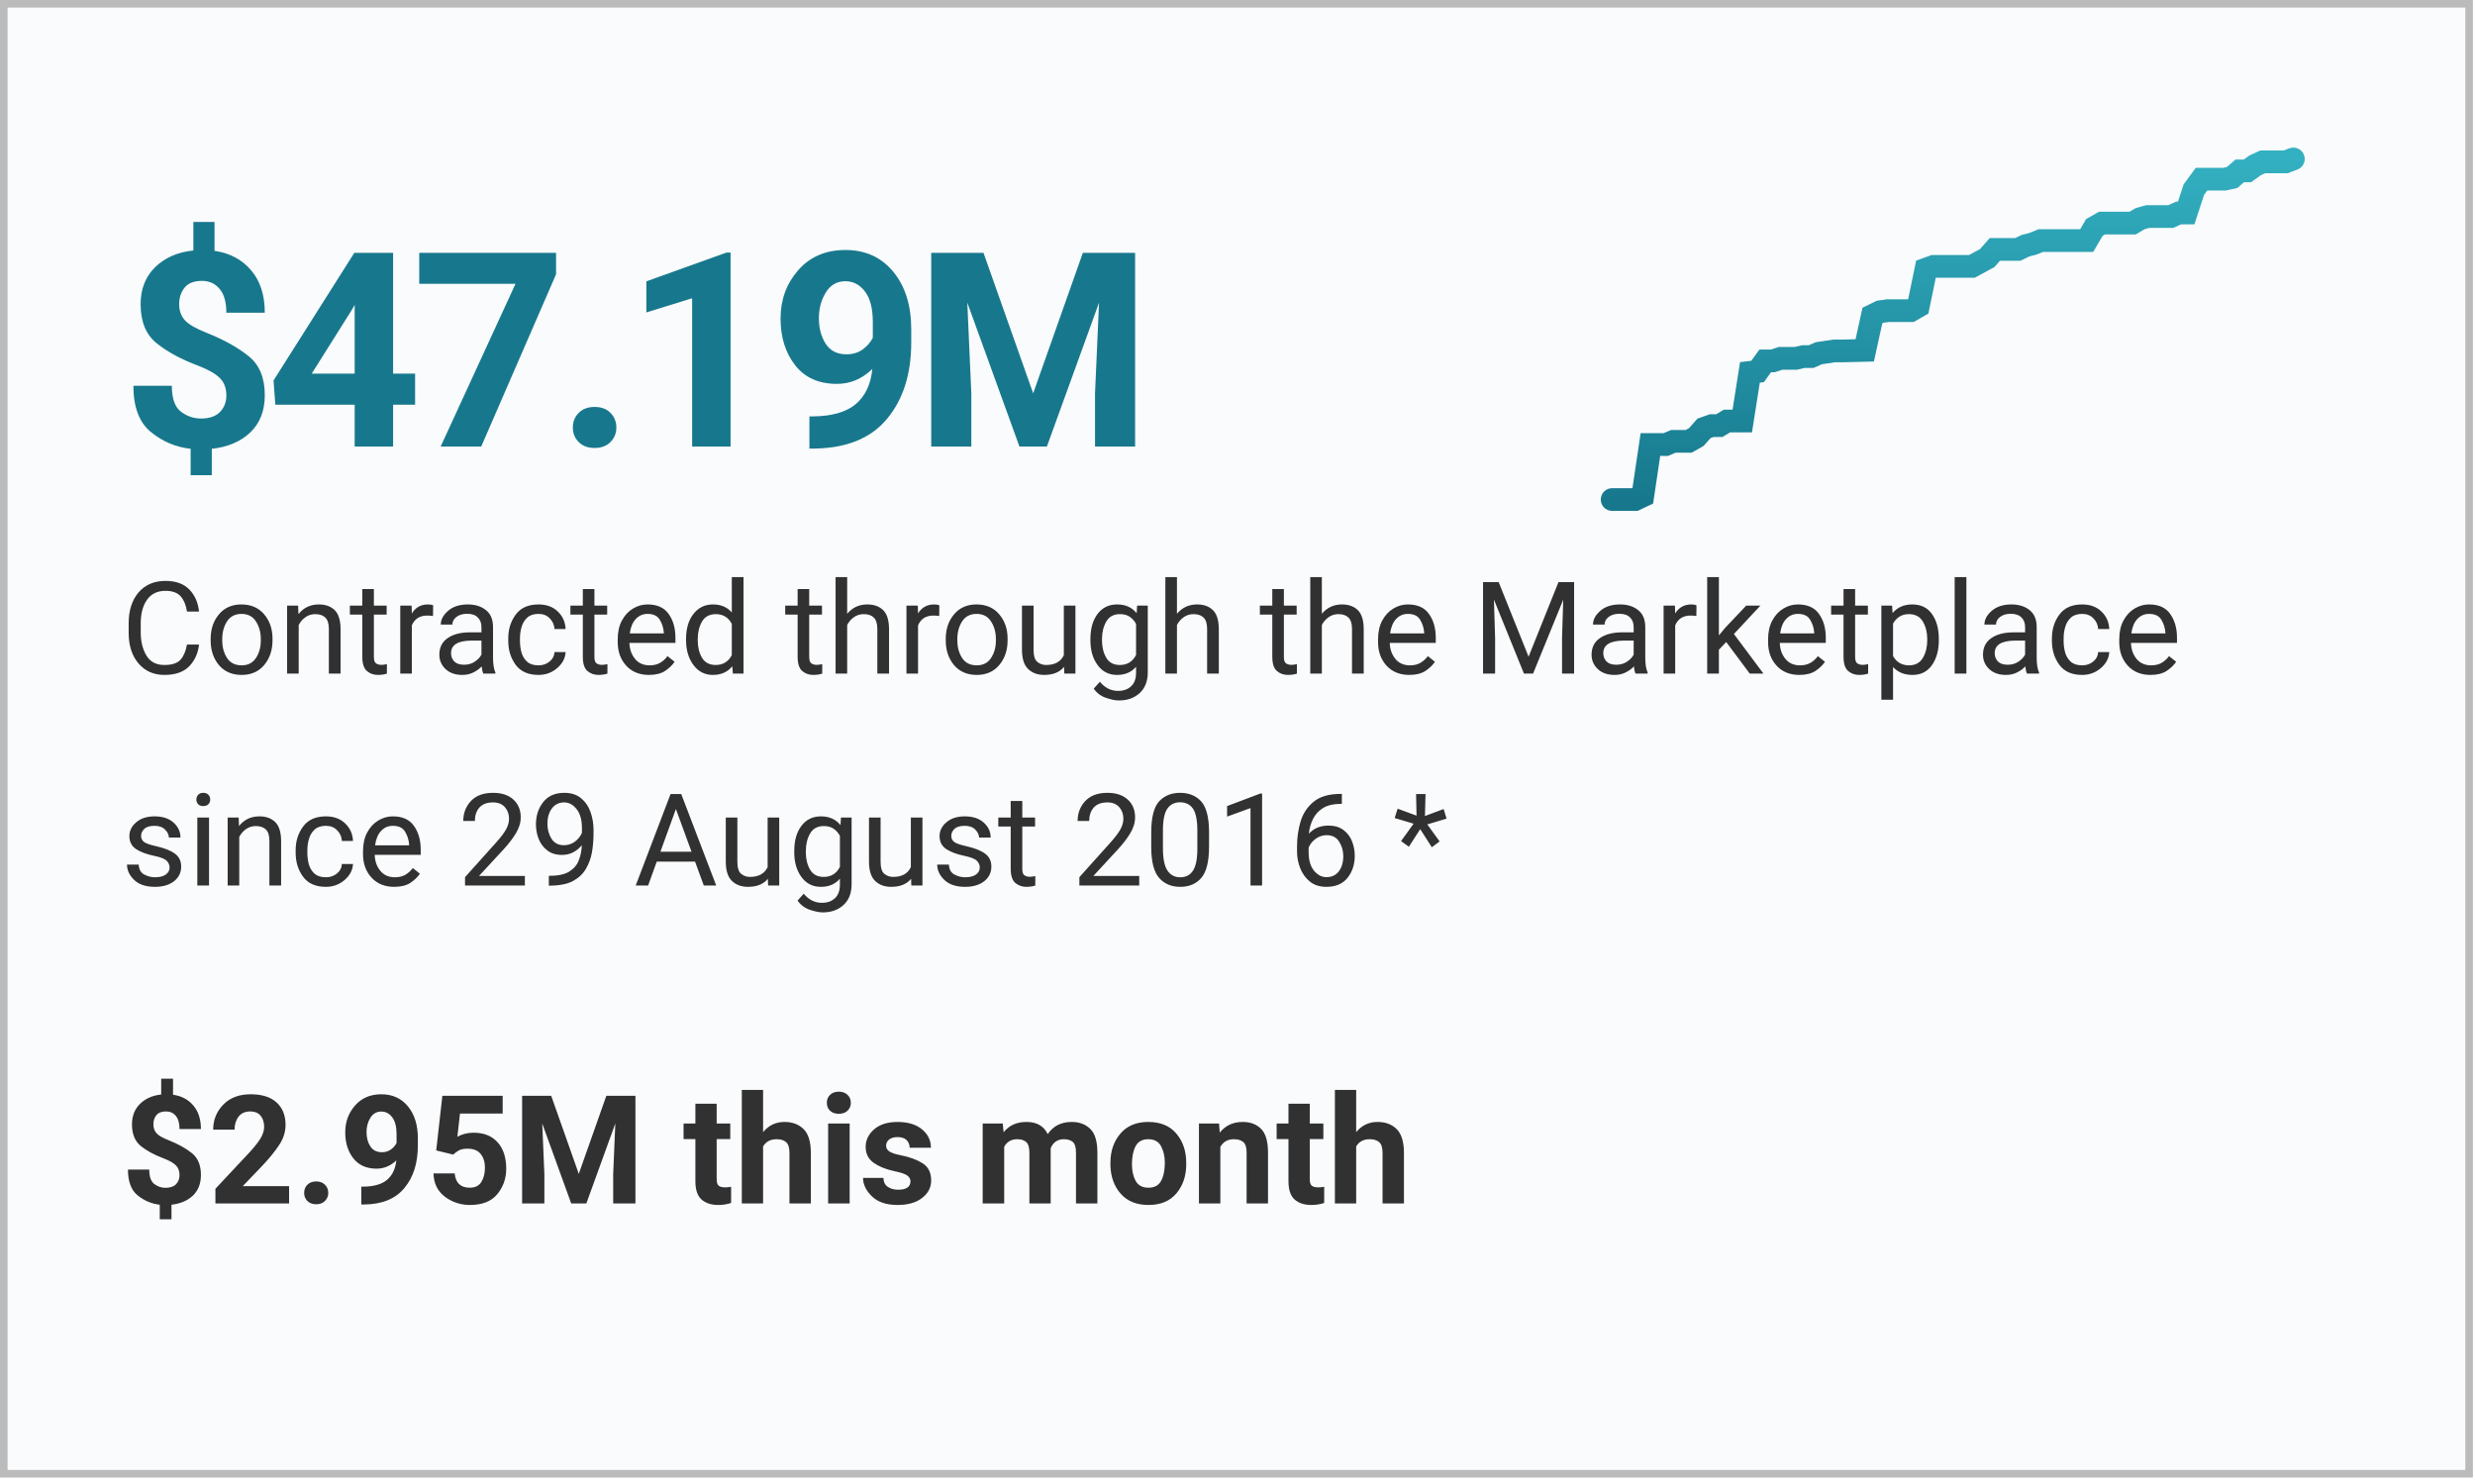
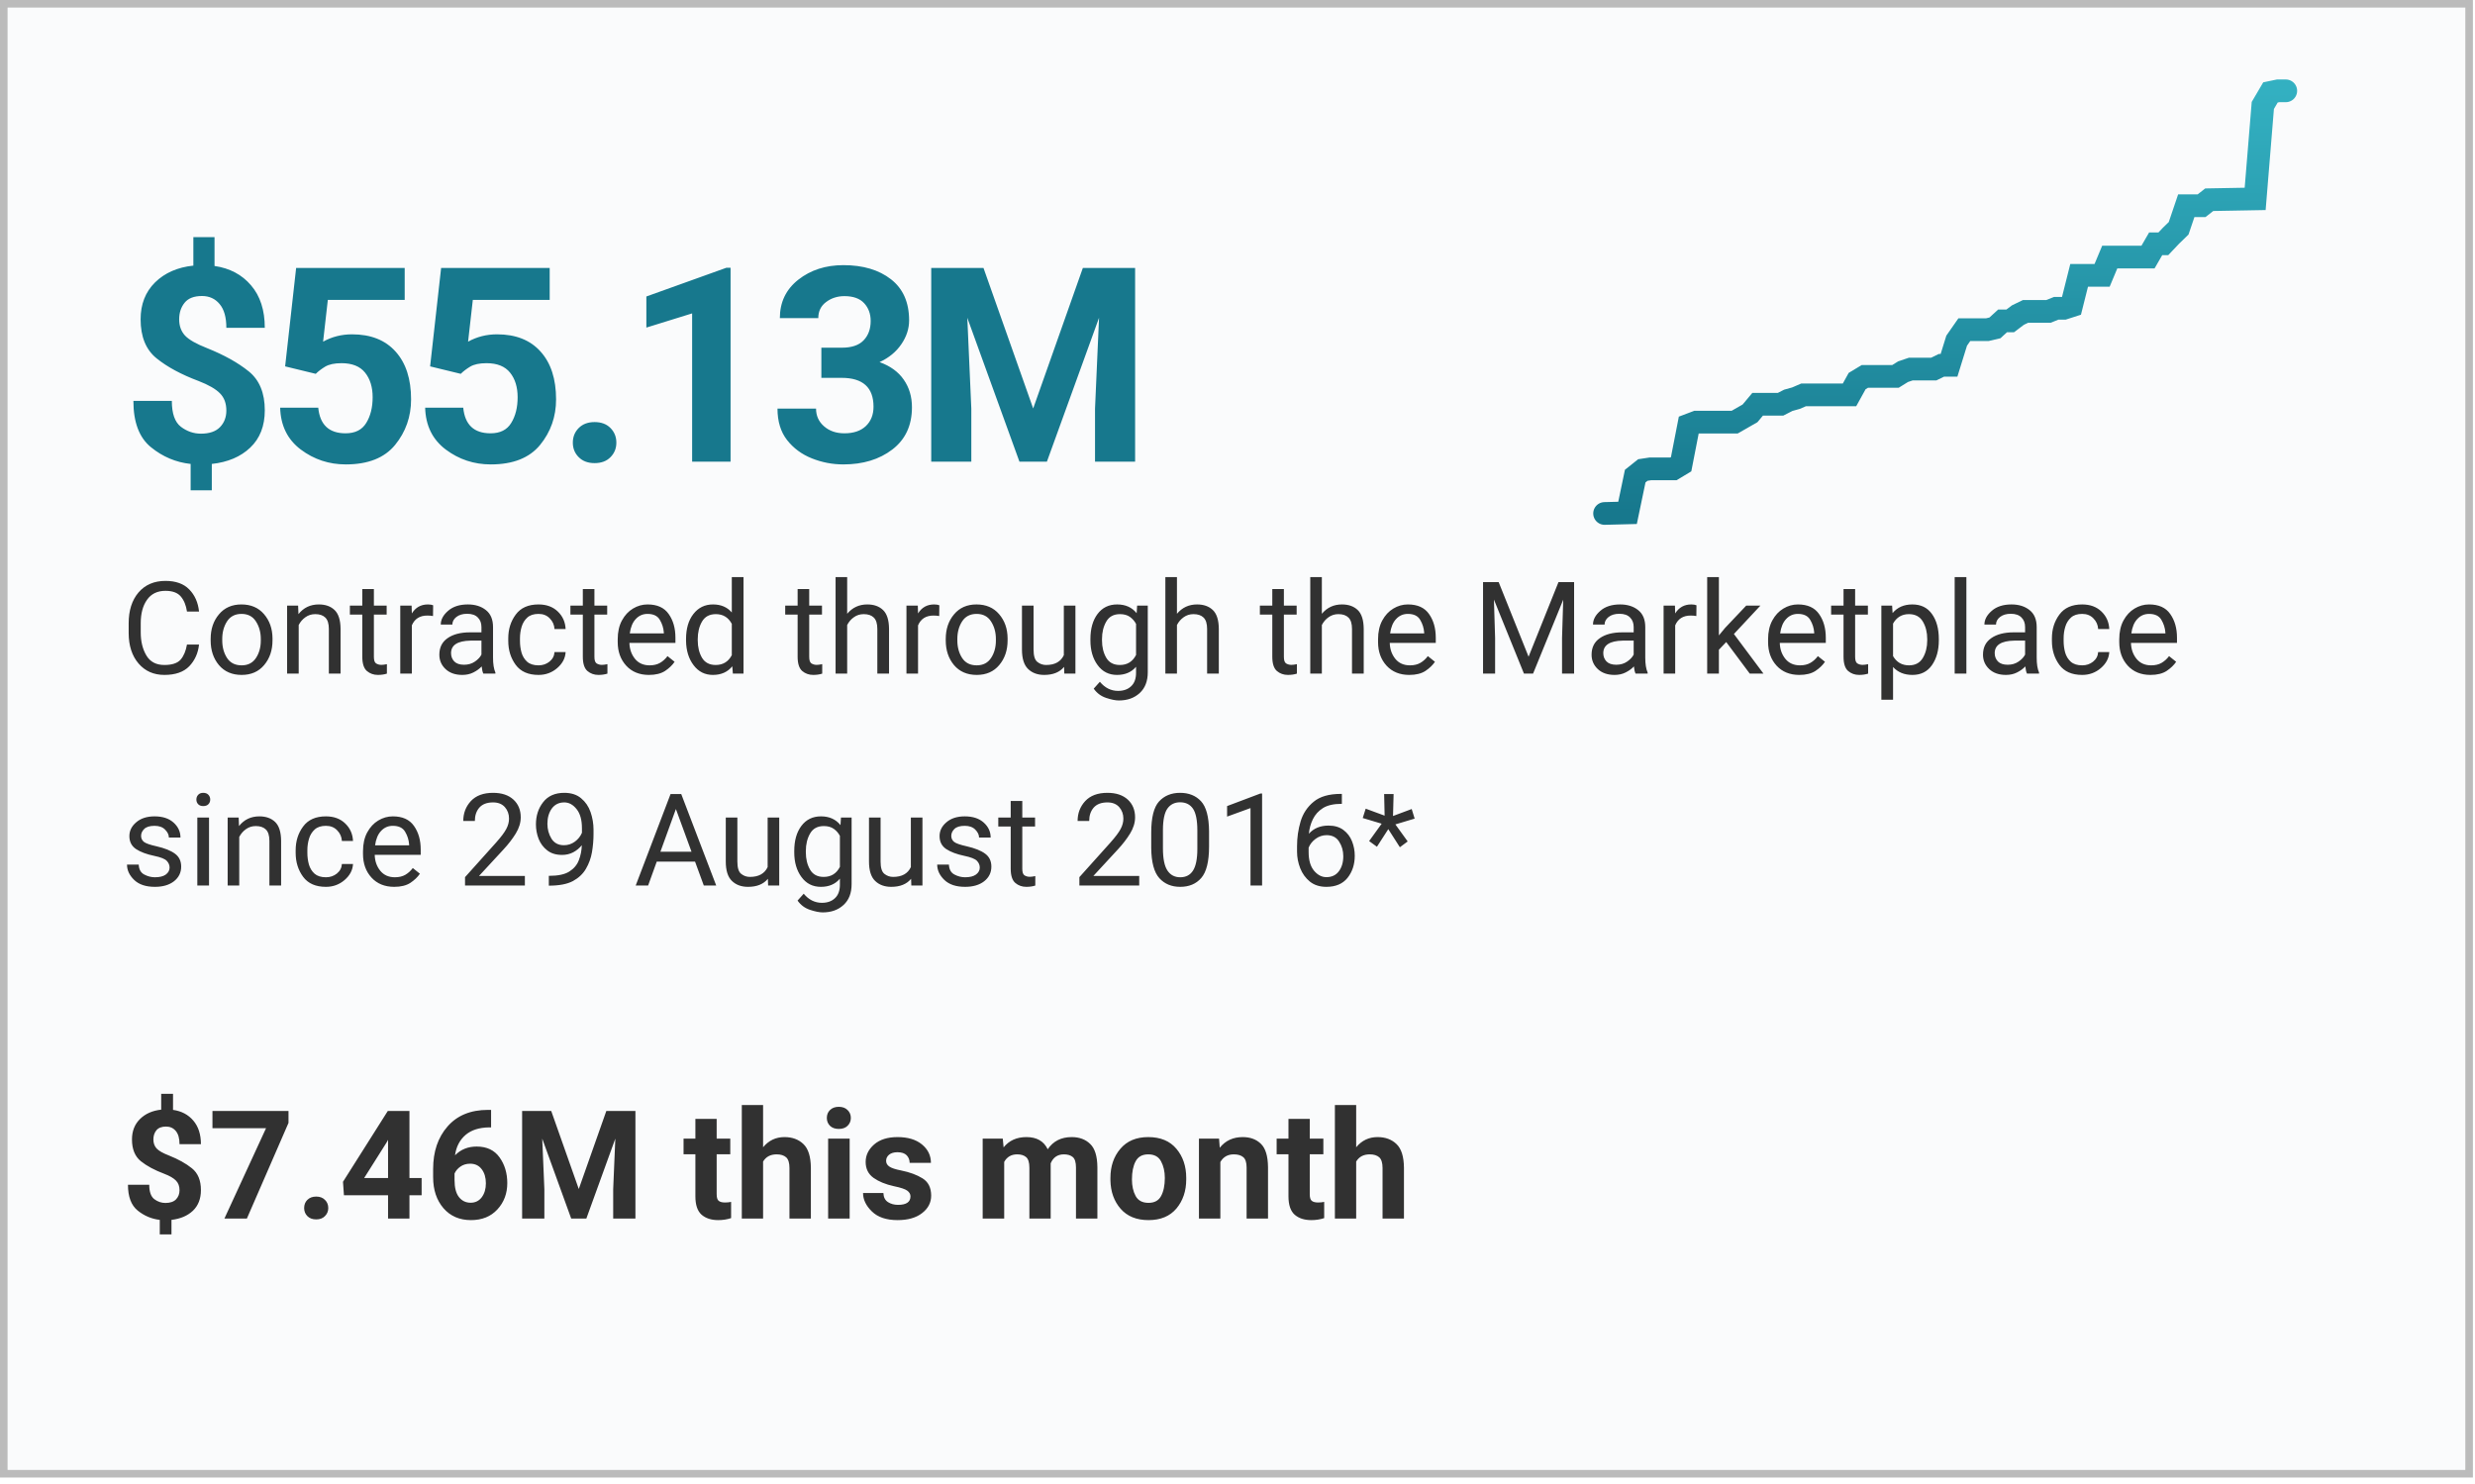
- <svg xmlns="http://www.w3.org/2000/svg" xmlns:xlink="http://www.w3.org/1999/xlink" font-family="-apple-system, BlinkMacSystemFont, &quot;Segoe UI&quot;, Roboto, Helvetica, Arial, sans-serif, &quot;Apple Color Emoji&quot;, &quot;Segoe UI Emoji&quot;, &quot;Segoe UI Symbol&quot;" width="327px" height="196px" viewBox="0 0 327 196" version="1.1" style="background: #FFFFFF;">
+ <svg xmlns="http://www.w3.org/2000/svg" xmlns:xlink="http://www.w3.org/1999/xlink" font-family="-apple-system, BlinkMacSystemFont, &quot;Segoe UI&quot;, Roboto, Helvetica, Arial, sans-serif, &quot;Apple Color Emoji&quot;, &quot;Segoe UI Emoji&quot;, &quot;Segoe UI Symbol&quot;" width="327px" height="196px" viewBox="0 0 327 196" version="1.1">
  <defs>
    <rect id="path-1" x="0" y="0" width="326.722" height="195.213" />
    <linearGradient x1="50%" y1="0%" x2="50%" y2="100%" id="linearGradient-2">
      <stop stop-color="#33B0C1" offset="0%" />
      <stop stop-color="#17788D" offset="100%" />
    </linearGradient>
  </defs>
-   <g id="Symbols" stroke="none" stroke-width="1" fill="none" fill-rule="evenodd">
-     <g id="768-$-contracted-since-launch">
-       <g>
-         <g id="Rectangle-Copy">
-           <use fill="#FAFBFC" fill-rule="evenodd" xlink:href="#path-1" />
-           <rect stroke="#BBBBBB" stroke-width="1" x="0.5" y="0.5" width="325.722" height="194.213" />
+   <g id="Mocks" stroke="none" stroke-width="1" fill="none" fill-rule="evenodd">
+     <g id="Nov-monthly-report-greater-than-768px" transform="translate(-711, -1093)">
+       <g id="768-$-contracted-since-launch" transform="translate(711, 1093)">
+         <g id="Group-10">
+           <g id="Rectangle-Copy">
+             <use fill="#FAFBFC" fill-rule="evenodd" xlink:href="#path-1" />
+             <rect stroke="#BBBBBB" stroke-width="1" x="0.5" y="0.5" width="325.722" height="194.213" />
+           </g>
+           <text id="$55.13M" font-size="36" font-weight="bold" letter-spacing="-1.5" fill="#17788D">
+             <tspan x="16" y="61">$55.13M</tspan>
+           </text>
+           <text id="Contracted-through-t" font-size="17" font-weight="normal" line-spacing="28" fill="#313131">
+             <tspan x="16" y="89">Contracted through the Marketplace </tspan>
+             <tspan x="16" y="117">since 29 August 2016* </tspan>
+           </text>
+           <text id="$7.46M-this-month" font-size="20" font-weight="bold" line-spacing="28" fill="#313131">
+             <tspan x="16" y="161">$7.46M this month</tspan>
+           </text>
+           <polyline id="Shape" stroke="url(#linearGradient-2)" stroke-width="3" stroke-linecap="round" points="212 67.839 215.033 67.761 216.046 62.904 217.056 62.098 218.067 61.944 221.102 61.944 222.112 61.334 223.123 56.154 224.135 55.771 229.191 55.771 230.202 55.193 231.214 54.614 232.225 53.407 235.258 53.407 236.27 52.889 237.281 52.608 238.293 52.171 244.36 52.171 245.37 50.344 246.382 49.734 247.393 49.734 250.426 49.734 251.439 49.105 252.449 48.764 253.461 48.764 255.483 48.764 256.495 48.269 257.505 48.269 258.517 45.01 259.528 43.558 260.539 43.558 262.561 43.558 263.574 43.321 264.584 42.395 265.595 42.395 266.607 41.63 267.618 41.141 270.651 41.141 271.663 40.734 272.674 40.734 273.686 40.408 274.697 36.384 275.707 36.384 277.73 36.384 278.742 33.963 283.798 33.963 284.809 32.214 285.821 32.214 286.832 31.145 287.842 30.167 288.854 27.179 290.877 27.179 291.888 26.387 297.954 26.277 298.967 13.93 299.977 12.211 300.989 12 302 12" />
        </g>
-         <text id="$47.19M" font-size="36" font-weight="bold" letter-spacing="-1.5" fill="#17788D">
-           <tspan x="16" y="59">$47.19M</tspan>
-         </text>
-         <text id="Contracted-through-t" font-size="17" font-weight="normal" line-spacing="28" fill="#313131">
-           <tspan x="16" y="89">Contracted through the Marketplace </tspan>
-           <tspan x="16" y="117">since 29 August 2016 * </tspan>
-         </text>
-         <text id="$2.95M-this-month" font-size="20" font-weight="bold" line-spacing="28" fill="#313131">
-           <tspan x="16" y="159">$2.95M this month</tspan>
-         </text>
-         <polyline id="Shape" stroke="url(#linearGradient-2)" stroke-width="3" stroke-linecap="round" points="213 66 216.033 66 217.046 65.518 218.056 58.734 219.067 58.734 220.079 58.734 221.09 58.311 223.112 58.311 224.123 57.737 225.135 56.596 226.146 56.235 227.158 56.235 228.168 55.624 230.191 55.624 231.202 49.199 232.214 49.078 233.225 47.68 234.235 47.68 235.247 47.345 237.27 47.345 238.281 47.113 239.293 47.113 240.303 46.669 242.326 46.366 243.337 46.366 246.37 46.293 247.382 41.689 248.393 41.19 249.405 41.045 252.439 41.045 253.449 40.466 254.461 35.558 255.472 35.195 260.528 35.195 261.539 34.646 262.551 34.099 263.561 32.955 266.595 32.955 267.607 32.464 268.618 32.198 269.63 31.783 275.697 31.783 276.707 30.054 277.719 29.475 278.73 29.475 281.765 29.475 282.775 28.878 283.786 28.607 284.798 28.607 286.821 28.607 287.832 28.14 288.842 28.14 289.854 25.051 290.865 23.676 291.877 23.676 293.898 23.676 294.91 23.451 295.921 22.575 296.933 22.575 297.944 21.848 298.954 21.386 301.989 21.386 303 21" />
      </g>
    </g>
  </g>
</svg>
